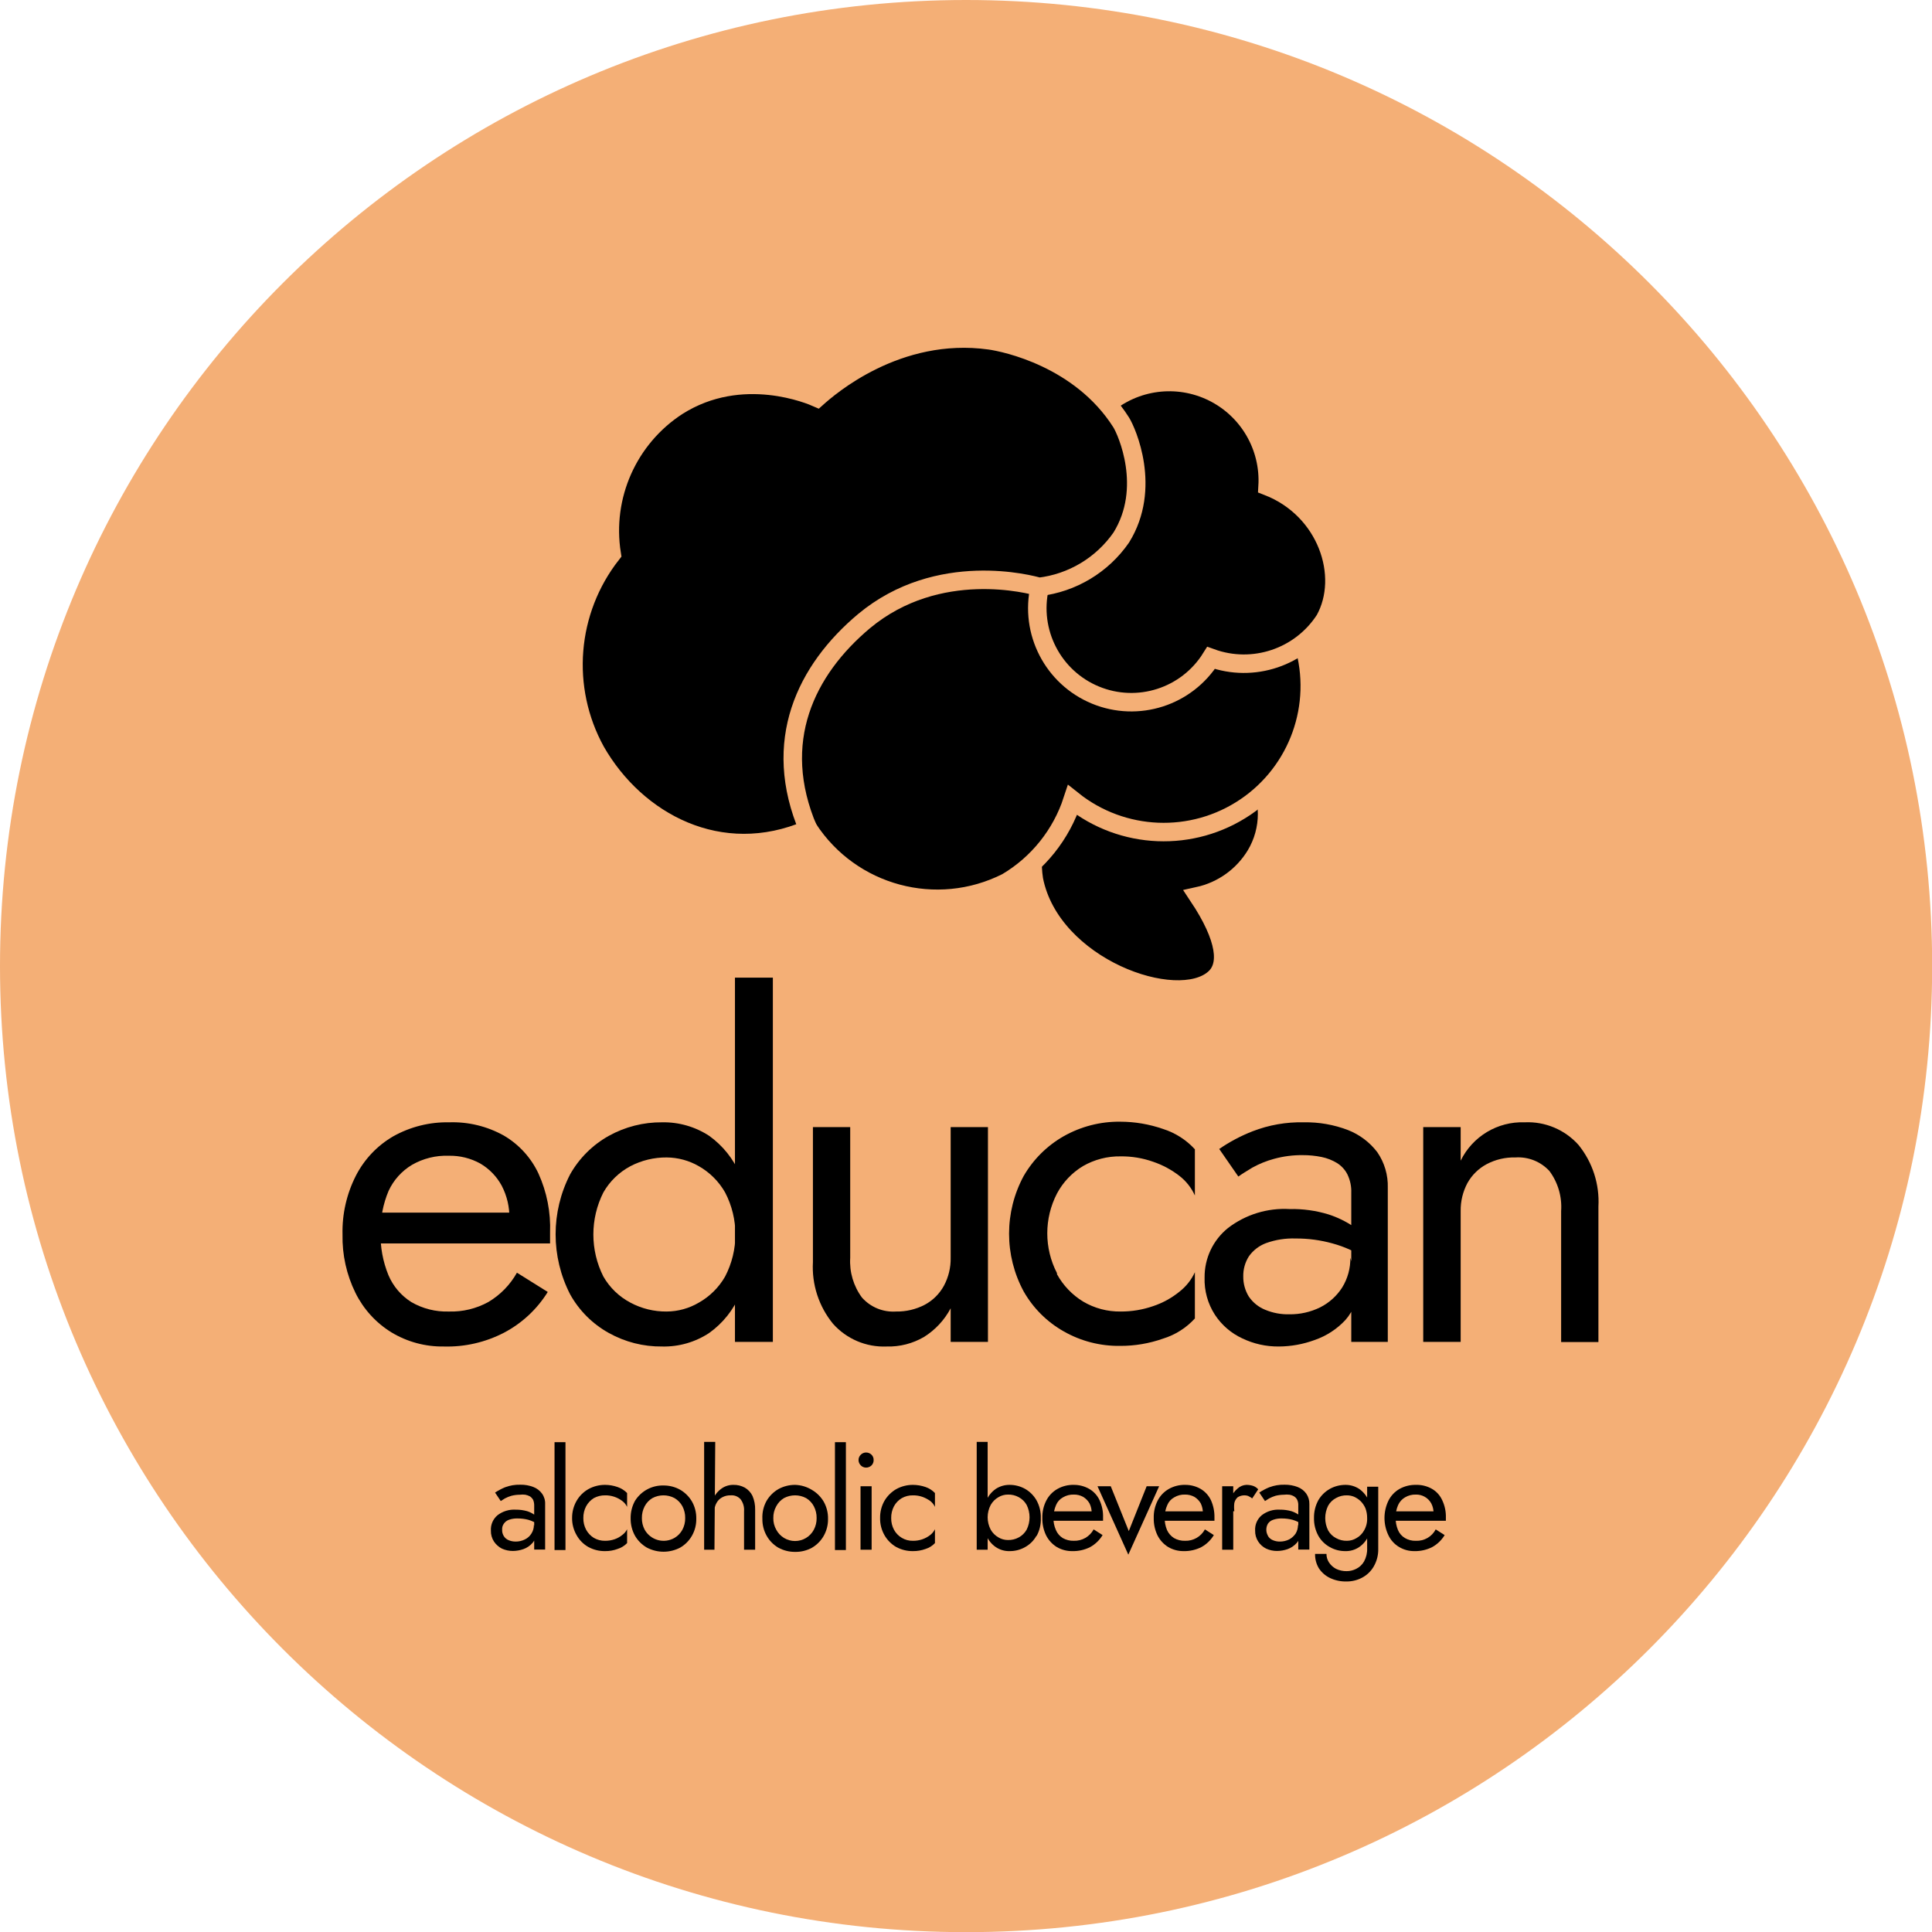
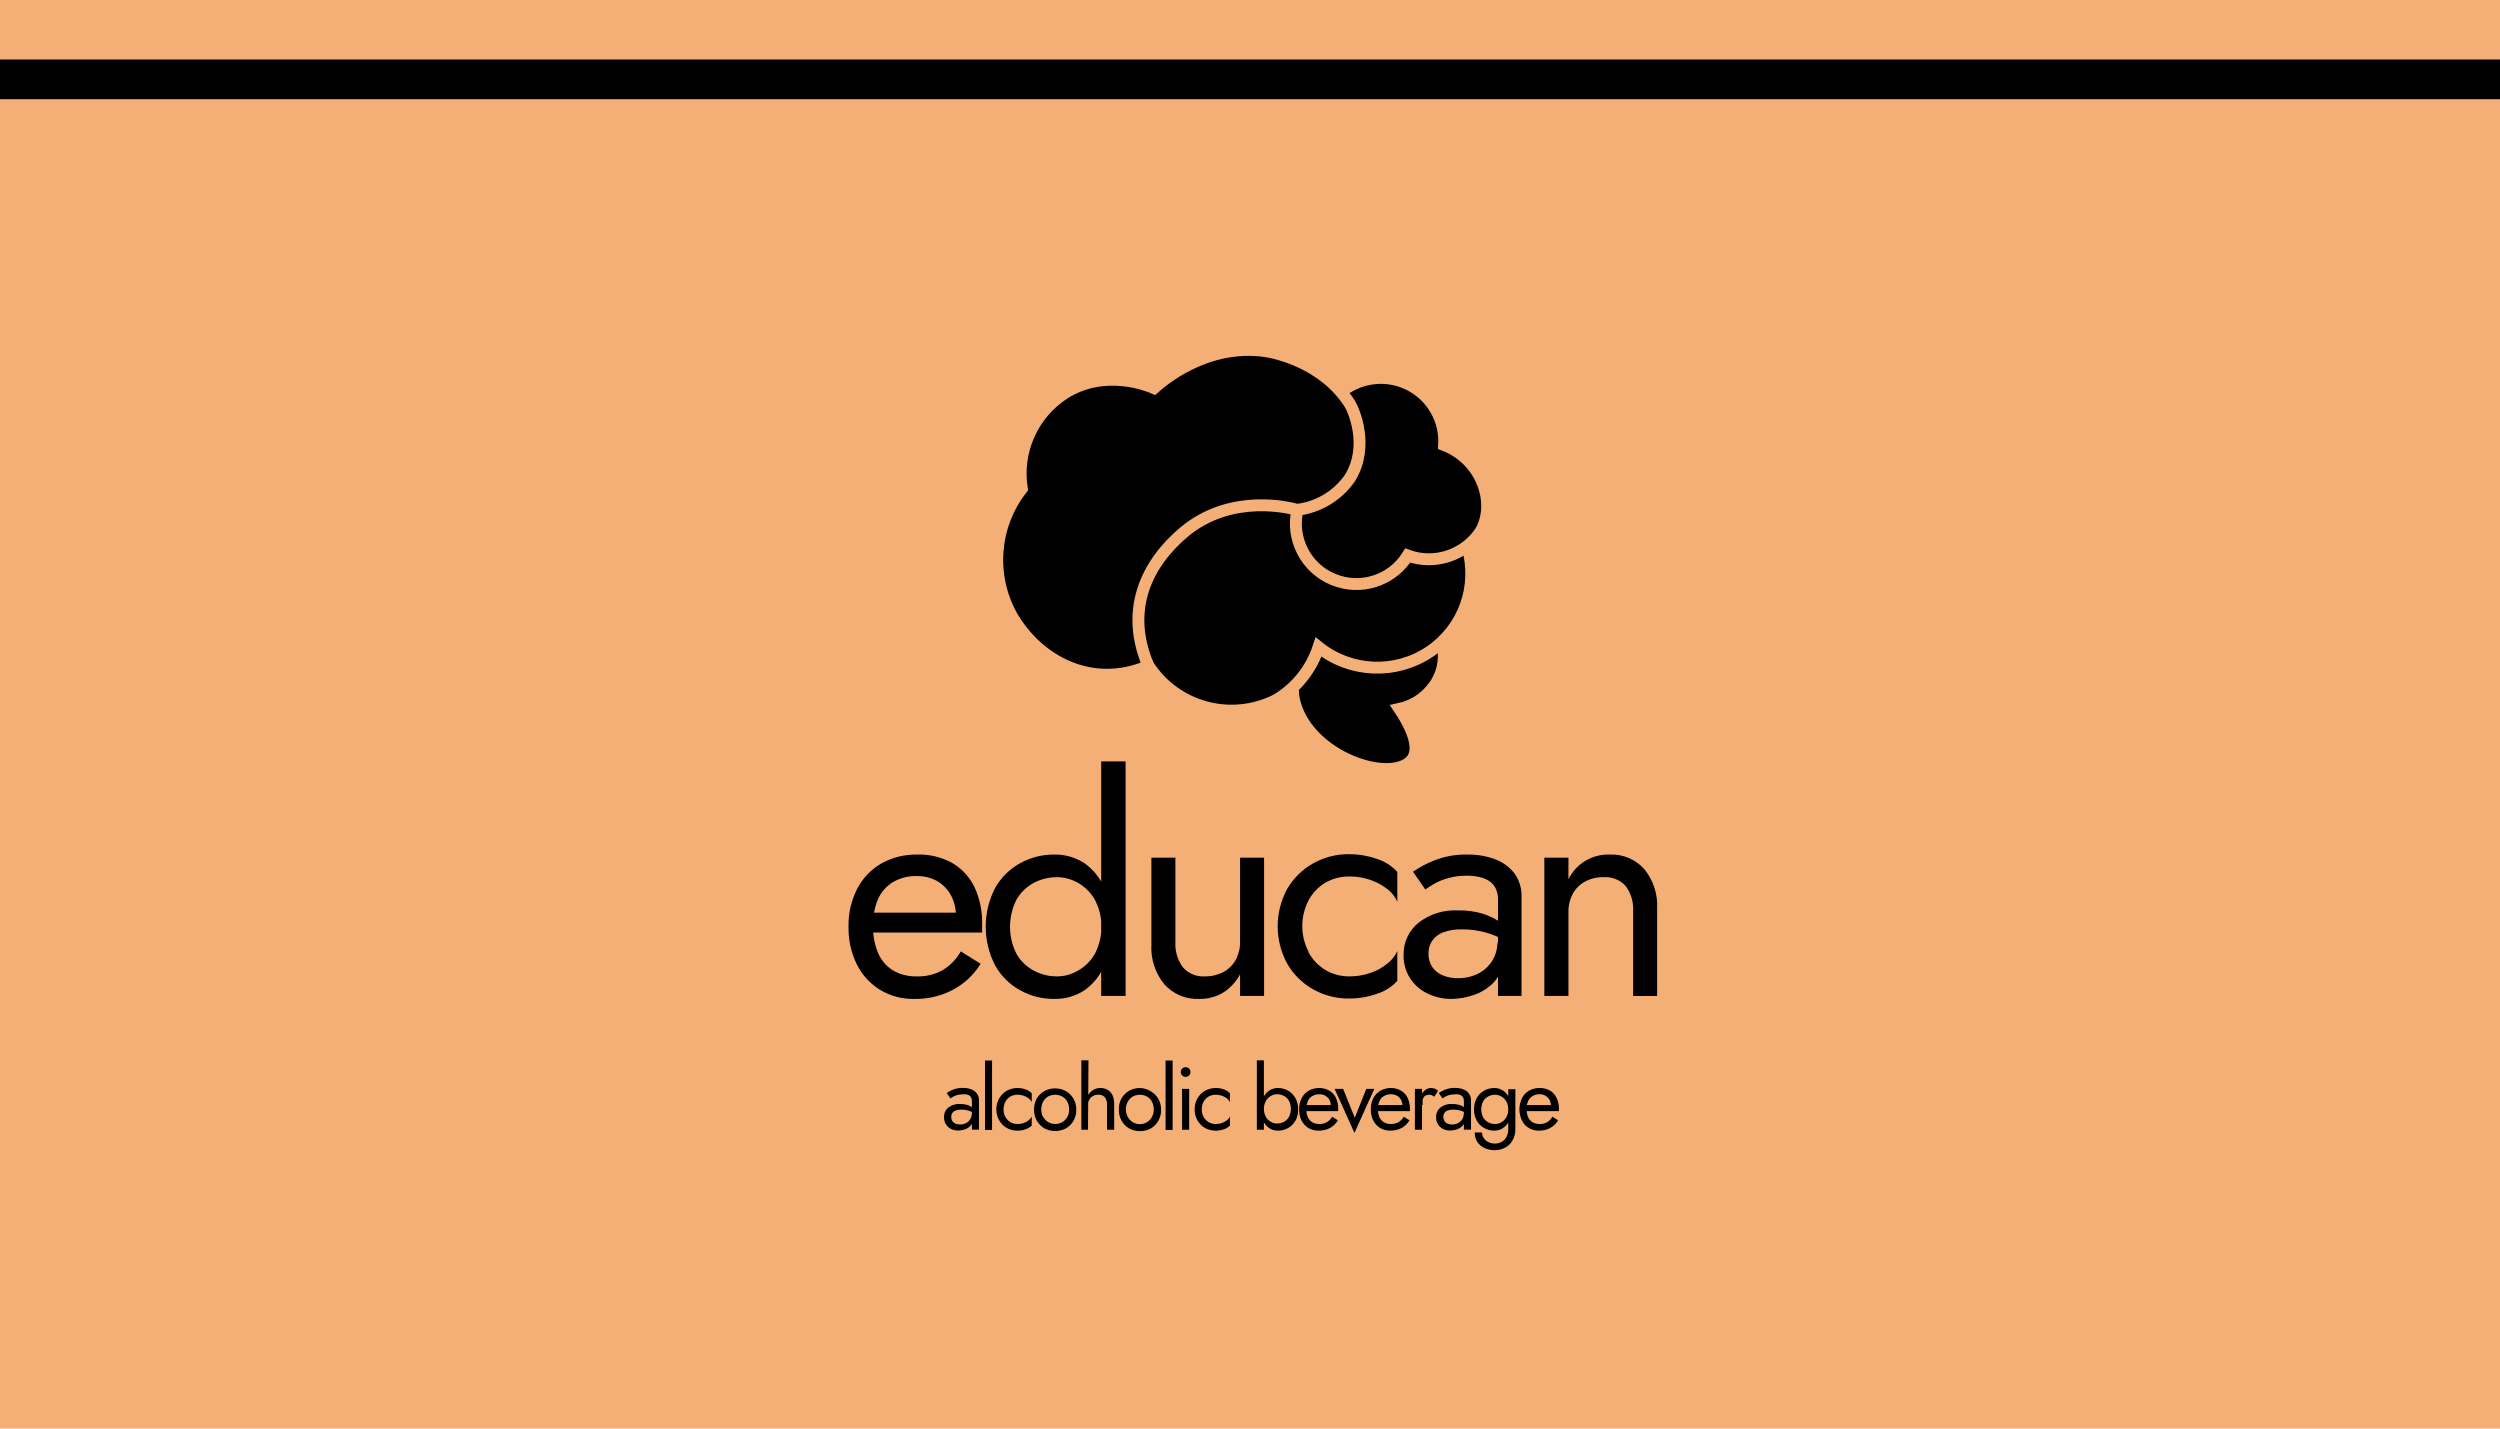
- <svg xmlns="http://www.w3.org/2000/svg" id="Layer_1" data-name="Layer 1" viewBox="0 0 125.39 125.39">
+ <svg xmlns="http://www.w3.org/2000/svg" id="Layer_1" data-name="Layer 1" viewBox="0 0 252 144">
  <defs>
    <style>.cls-1{fill:#f4af76;}.cls-2{fill:#b7cdf9;}.cls-3{fill:#b0ffca;}.cls-4{fill:#ffc3ae;stroke:#000;stroke-width:0.5px;}.cls-4,.cls-7{stroke-miterlimit:10;}.cls-5{fill:#f9bba7;}.cls-6{fill:#070707;}.cls-7{stroke:#f4af76;stroke-width:1.2px;}</style>
  </defs>
-   <circle class="cls-1" cx="62.7" cy="62.7" r="62.7" />
-   <path d="M126,42.44" transform="translate(-63.3 -9.3)" />
-   <path class="cls-2" d="M126,59.46" transform="translate(-63.3 -9.3)" />
-   <path class="cls-3" d="M126,58.57" transform="translate(-63.3 -9.3)" />
-   <path class="cls-4" d="M126,33.93" transform="translate(-63.3 -9.3)" />
-   <path class="cls-5" d="M126,62.15" transform="translate(-63.3 -9.3)" />
-   <path class="cls-6" d="M126,50.5" transform="translate(-63.3 -9.3)" />
-   <path class="cls-6" d="M126,43.42" transform="translate(-63.3 -9.3)" />
-   <path d="M88.7,95.77a6.27,6.27,0,0,1-2.33-2.56,8.2,8.2,0,0,1-.84-3.79,8,8,0,0,1,.87-3.82,6.26,6.26,0,0,1,2.42-2.55,7.14,7.14,0,0,1,3.63-.91A6.82,6.82,0,0,1,96,83a5.62,5.62,0,0,1,2.25,2.47A8.51,8.51,0,0,1,99,89.3c0,.14,0,.29,0,.44S99,90,99,90H87.08V88h10l-1,1.4a2.1,2.1,0,0,0,.18-.47,1.73,1.73,0,0,0,.1-.53,4.41,4.41,0,0,0-.5-2.15,3.72,3.72,0,0,0-1.38-1.43,4.06,4.06,0,0,0-2.06-.51,4.47,4.47,0,0,0-2.38.59,3.85,3.85,0,0,0-1.52,1.69A6.64,6.64,0,0,0,88,89.27a6.88,6.88,0,0,0,.51,2.79A3.84,3.84,0,0,0,90,93.81a4.57,4.57,0,0,0,2.43.61A5,5,0,0,0,95,93.8a5.12,5.12,0,0,0,1.85-1.9l2,1.25A7.38,7.38,0,0,1,96,95.8a8,8,0,0,1-3.9.89A6.39,6.39,0,0,1,88.7,95.77Z" transform="translate(-63.3 -9.3)" />
-   <path d="M100.3,85.52a6.55,6.55,0,0,1,2.51-2.5,7,7,0,0,1,3.46-.88,5.39,5.39,0,0,1,3.06.88,5.94,5.94,0,0,1,2,2.5,10.59,10.59,0,0,1,0,7.78,5.85,5.85,0,0,1-2,2.51,5.32,5.32,0,0,1-3.06.88,6.93,6.93,0,0,1-3.46-.88,6.44,6.44,0,0,1-2.51-2.51,8.52,8.52,0,0,1,0-7.78Zm2.16,6.63a4.37,4.37,0,0,0,1.75,1.69,4.88,4.88,0,0,0,2.36.58,4.15,4.15,0,0,0,2.09-.58,4.52,4.52,0,0,0,1.7-1.69,5.9,5.9,0,0,0,0-5.46,4.55,4.55,0,0,0-1.7-1.7,4.24,4.24,0,0,0-2.09-.57,5,5,0,0,0-2.36.57,4.4,4.4,0,0,0-1.75,1.7,6.06,6.06,0,0,0,0,5.46Zm11-19.4V96.39H111V72.75Z" transform="translate(-63.3 -9.3)" />
-   <path d="M119.24,93.51a2.71,2.71,0,0,0,2.21.91,3.88,3.88,0,0,0,1.87-.44,3.06,3.06,0,0,0,1.24-1.23,3.69,3.69,0,0,0,.44-1.82V82.45h2.42V96.39H125V94.21a4.88,4.88,0,0,1-1.73,1.86,4.54,4.54,0,0,1-2.42.62,4.41,4.41,0,0,1-3.49-1.48,5.81,5.81,0,0,1-1.3-4V82.45h2.42v8.48A3.93,3.93,0,0,0,119.24,93.51Z" transform="translate(-63.3 -9.3)" />
-   <path d="M131.9,92a4.79,4.79,0,0,0,1.69,1.77,4.66,4.66,0,0,0,2.44.65,6.35,6.35,0,0,0,2.11-.35,5.42,5.42,0,0,0,1.71-.94,3.4,3.4,0,0,0,1-1.26v3a4.65,4.65,0,0,1-2.07,1.31,8.24,8.24,0,0,1-2.78.47,7.18,7.18,0,0,1-3.66-.94,6.88,6.88,0,0,1-2.6-2.59,7.88,7.88,0,0,1,0-7.5,7,7,0,0,1,2.6-2.58,7.28,7.28,0,0,1,3.66-.94,8.5,8.5,0,0,1,2.78.47,4.75,4.75,0,0,1,2.07,1.32v3a3.35,3.35,0,0,0-1-1.27,5.82,5.82,0,0,0-1.71-.92,6.11,6.11,0,0,0-2.11-.35,4.74,4.74,0,0,0-2.44.63,4.6,4.6,0,0,0-1.69,1.78,5.62,5.62,0,0,0,0,5.17Z" transform="translate(-63.3 -9.3)" />
-   <path d="M144.35,93.45a2.35,2.35,0,0,0,1.07.86,3.81,3.81,0,0,0,1.56.29,4.4,4.4,0,0,0,2-.45,3.63,3.63,0,0,0,1.43-1.29,3.56,3.56,0,0,0,.53-1.93l.48,1.82a3.2,3.2,0,0,1-.8,2.22,4.92,4.92,0,0,1-2,1.3,6.82,6.82,0,0,1-2.32.42,5.35,5.35,0,0,1-2.38-.53,4.25,4.25,0,0,1-1.77-1.53,4.2,4.2,0,0,1-.67-2.42A4.07,4.07,0,0,1,143,89a6,6,0,0,1,4-1.23,8,8,0,0,1,2.53.35,6.43,6.43,0,0,1,1.62.79,4.37,4.37,0,0,1,.82.71V91a7.33,7.33,0,0,0-2.19-1,8.74,8.74,0,0,0-2.39-.32,5.15,5.15,0,0,0-1.92.3,2.39,2.39,0,0,0-1.11.85,2.34,2.34,0,0,0-.37,1.31A2.44,2.44,0,0,0,144.35,93.45Zm-1.92-9.58a10.64,10.64,0,0,1,2.17-1.15,8.65,8.65,0,0,1,3.32-.58,7.61,7.61,0,0,1,2.86.5,4.41,4.41,0,0,1,1.91,1.44,3.87,3.87,0,0,1,.68,2.31v10H151V86.72a2.54,2.54,0,0,0-.25-1.2,1.87,1.87,0,0,0-.68-.74,3.13,3.13,0,0,0-1-.39,6,6,0,0,0-1.22-.12,6.76,6.76,0,0,0-1.86.24,6.26,6.26,0,0,0-1.41.57c-.38.23-.69.42-.91.58Z" transform="translate(-63.3 -9.3)" />
-   <path d="M163.86,85.3a2.75,2.75,0,0,0-2.21-.88,3.77,3.77,0,0,0-1.87.44,3.1,3.1,0,0,0-1.24,1.22,3.74,3.74,0,0,0-.44,1.82v8.49h-2.43V82.45h2.43v2.18a4.44,4.44,0,0,1,4.15-2.49,4.41,4.41,0,0,1,3.5,1.47,5.84,5.84,0,0,1,1.29,4v8.79h-2.42V87.9A3.9,3.9,0,0,0,163.86,85.3Z" transform="translate(-63.3 -9.3)" />
-   <path class="cls-7" d="M132,60.53a7.48,7.48,0,0,0-1.6,5.86c1.12,5.69,9.32,8.59,11.73,6.4.93-.84.77-2.58-1.06-5.33a5.81,5.81,0,0,0,3.73-2.67,5.19,5.19,0,0,0,0-5.33C142.59,56.42,135.28,56.63,132,60.53Z" transform="translate(-63.3 -9.3)" />
-   <path class="cls-7" d="M130.78,47.39a12.32,12.32,0,0,0-12.57,2.71c-2.92,2.89-5.31,8.43-2.45,13a10,10,0,0,0,12.88,3.46,9.69,9.69,0,0,0,4.27-5.33,9.48,9.48,0,0,0,15-10.12" transform="translate(-63.3 -9.3)" />
-   <path class="cls-7" d="M135,35.66a6.39,6.39,0,0,1,10.57,5.2c3.85,1.49,5.28,5.83,3.71,8.66A6.25,6.25,0,0,1,141.9,52a6.1,6.1,0,0,1-11.12-4.6" transform="translate(-63.3 -9.3)" />
-   <path class="cls-7" d="M115.76,63.13c-5.7,2.45-11.16-.48-13.79-5.07A11.63,11.63,0,0,1,103,45.26a9.63,9.63,0,0,1,4.27-9.6c4.2-2.66,8.72-.69,9.06-.54.73-.65,5.18-4.57,11.21-3.73,1,.14,5.88,1.15,8.53,5.33.36.58,2,4.25,0,7.47a7.57,7.57,0,0,1-5.33,3.2c-.51-.15-6.54-1.79-11.36,2.22C115.61,52.77,113.32,57.43,115.76,63.13Z" transform="translate(-63.3 -9.3)" />
-   <path d="M96,109a.66.66,0,0,0,.31.26,1.14,1.14,0,0,0,.46.09,1.3,1.3,0,0,0,.6-.14,1,1,0,0,0,.42-.38,1,1,0,0,0,.16-.57l.14.54a.92.92,0,0,1-.24.65,1.39,1.39,0,0,1-.58.39,2.08,2.08,0,0,1-.68.12,1.71,1.71,0,0,1-.71-.15,1.36,1.36,0,0,1-.52-.46,1.24,1.24,0,0,1-.2-.71,1.21,1.21,0,0,1,.43-1,1.77,1.77,0,0,1,1.18-.36,2.62,2.62,0,0,1,.75.1,1.79,1.79,0,0,1,.48.24,1.09,1.09,0,0,1,.24.21v.42a2.22,2.22,0,0,0-.64-.31,2.71,2.71,0,0,0-.71-.09,1.55,1.55,0,0,0-.57.09.68.68,0,0,0-.32.25.59.59,0,0,0-.11.38A.72.72,0,0,0,96,109Zm-.57-2.83a4.06,4.06,0,0,1,.64-.34,2.61,2.61,0,0,1,1-.17,2.22,2.22,0,0,1,.85.15,1.23,1.23,0,0,1,.56.43,1.08,1.08,0,0,1,.2.68v2.95h-.71V107a.92.92,0,0,0-.07-.36.7.7,0,0,0-.2-.22,1,1,0,0,0-.31-.11,1.34,1.34,0,0,0-.35,0,2.23,2.23,0,0,0-.55.07,2.14,2.14,0,0,0-.42.17l-.27.17Z" transform="translate(-63.3 -9.3)" />
-   <path d="M100,102.9v7h-.71v-7Z" transform="translate(-63.3 -9.3)" />
-   <path d="M101.34,108.58a1.42,1.42,0,0,0,.5.53,1.4,1.4,0,0,0,.73.19,1.83,1.83,0,0,0,.62-.1,1.62,1.62,0,0,0,.5-.28,1,1,0,0,0,.31-.37v.9a1.46,1.46,0,0,1-.62.38,2.23,2.23,0,0,1-.81.14,2.2,2.2,0,0,1-1.09-.27,2,2,0,0,1-.76-.77,2.16,2.16,0,0,1-.29-1.11,2.19,2.19,0,0,1,.29-1.11,2.05,2.05,0,0,1,.76-.76,2.21,2.21,0,0,1,1.09-.28,2.46,2.46,0,0,1,.81.14,1.57,1.57,0,0,1,.62.39v.9a1,1,0,0,0-.31-.38,1.79,1.79,0,0,0-1.12-.37,1.49,1.49,0,0,0-.73.18,1.42,1.42,0,0,0-.5.53,1.58,1.58,0,0,0-.18.76A1.55,1.55,0,0,0,101.34,108.58Z" transform="translate(-63.3 -9.3)" />
-   <path d="M104.51,106.71a2.12,2.12,0,0,1,1.85-1,2.18,2.18,0,0,1,1.09.28,2.13,2.13,0,0,1,.76.76,2.18,2.18,0,0,1,.28,1.11,2.16,2.16,0,0,1-.28,1.11,2.08,2.08,0,0,1-.76.77,2.32,2.32,0,0,1-2.17,0,2.11,2.11,0,0,1-.77-.77,2.26,2.26,0,0,1-.28-1.11A2.29,2.29,0,0,1,104.51,106.71Zm.63,1.87a1.41,1.41,0,0,0,1.94.53,1.37,1.37,0,0,0,.51-.53,1.55,1.55,0,0,0,.18-.76,1.58,1.58,0,0,0-.18-.76,1.37,1.37,0,0,0-.51-.53,1.53,1.53,0,0,0-1.44,0,1.34,1.34,0,0,0-.5.53,1.58,1.58,0,0,0-.18.76A1.55,1.55,0,0,0,105.14,108.58Z" transform="translate(-63.3 -9.3)" />
-   <path d="M109.67,109.88H109v-7h.72Zm1.7-3.27a.77.77,0,0,0-.65-.26,1.07,1.07,0,0,0-.55.13.88.88,0,0,0-.37.37,1,1,0,0,0-.13.53h-.23a2.07,2.07,0,0,1,.18-.88,1.6,1.6,0,0,1,.52-.6,1.31,1.31,0,0,1,.76-.23,1.47,1.47,0,0,1,.74.18,1.25,1.25,0,0,1,.5.54,2.16,2.16,0,0,1,.17.9v2.59h-.72v-2.5A1.14,1.14,0,0,0,111.37,106.61Z" transform="translate(-63.3 -9.3)" />
-   <path d="M113.05,106.71a2.13,2.13,0,0,1,.76-.76,2.24,2.24,0,0,1,1.09-.28A2.21,2.21,0,0,1,116,106a2.13,2.13,0,0,1,.76.76,2.18,2.18,0,0,1,.28,1.11,2.16,2.16,0,0,1-.28,1.11,2.08,2.08,0,0,1-.76.77,2.2,2.2,0,0,1-1.09.27,2.23,2.23,0,0,1-1.09-.27,2.08,2.08,0,0,1-.76-.77,2.16,2.16,0,0,1-.28-1.11A2.18,2.18,0,0,1,113.05,106.71Zm.63,1.87a1.38,1.38,0,0,0,2.44,0,1.55,1.55,0,0,0,.18-.76,1.58,1.58,0,0,0-.18-.76,1.34,1.34,0,0,0-.5-.53,1.53,1.53,0,0,0-1.44,0,1.34,1.34,0,0,0-.5.53,1.48,1.48,0,0,0-.19.76A1.45,1.45,0,0,0,113.68,108.58Z" transform="translate(-63.3 -9.3)" />
-   <path d="M118.2,102.9v7h-.71v-7Z" transform="translate(-63.3 -9.3)" />
-   <path d="M119.17,103.71a.48.48,0,0,1,.34-.14.5.5,0,0,1,.35.14.46.46,0,0,1,.14.35.47.47,0,0,1-.14.35.5.5,0,0,1-.35.14.48.48,0,0,1-.34-.14.49.49,0,0,1-.15-.35A.47.47,0,0,1,119.17,103.71Zm.7,2.05v4.12h-.72v-4.12Z" transform="translate(-63.3 -9.3)" />
-   <path d="M121.32,108.58a1.37,1.37,0,0,0,.51.53,1.34,1.34,0,0,0,.72.19,1.78,1.78,0,0,0,1.13-.38,1.11,1.11,0,0,0,.3-.37v.9a1.42,1.42,0,0,1-.61.38,2.32,2.32,0,0,1-.82.14,2.23,2.23,0,0,1-1.09-.27,2.08,2.08,0,0,1-.76-.77,2.16,2.16,0,0,1-.28-1.11,2.18,2.18,0,0,1,.28-1.11,2.13,2.13,0,0,1,.76-.76,2.24,2.24,0,0,1,1.09-.28,2.57,2.57,0,0,1,.82.14,1.53,1.53,0,0,1,.61.39v.9a1.05,1.05,0,0,0-.3-.38,2.06,2.06,0,0,0-.51-.27,1.79,1.79,0,0,0-.62-.1,1.43,1.43,0,0,0-.72.18,1.37,1.37,0,0,0-.51.53,1.58,1.58,0,0,0-.18.76A1.55,1.55,0,0,0,121.32,108.58Z" transform="translate(-63.3 -9.3)" />
-   <path d="M127.4,109.88h-.71v-7h.71Zm3.17-.91a1.88,1.88,0,0,1-.74.74,2,2,0,0,1-1,.26,1.54,1.54,0,0,1-.9-.26,1.73,1.73,0,0,1-.61-.74,2.68,2.68,0,0,1-.22-1.15,2.71,2.71,0,0,1,.22-1.15,1.79,1.79,0,0,1,.61-.74,1.61,1.61,0,0,1,.9-.26,2.06,2.06,0,0,1,1,.26,2,2,0,0,1,.74.74,2.23,2.23,0,0,1,.28,1.15A2.2,2.2,0,0,1,130.57,109Zm-.64-2a1.29,1.29,0,0,0-.51-.5,1.37,1.37,0,0,0-.7-.17,1.19,1.19,0,0,0-.62.17,1.33,1.33,0,0,0-.5.5,1.72,1.72,0,0,0,0,1.61,1.33,1.33,0,0,0,.5.5,1.19,1.19,0,0,0,.62.17,1.37,1.37,0,0,0,.7-.17,1.29,1.29,0,0,0,.51-.5,1.8,1.8,0,0,0,0-1.61Z" transform="translate(-63.3 -9.3)" />
-   <path d="M131.88,109.7a1.89,1.89,0,0,1-.69-.76,2.46,2.46,0,0,1-.24-1.12,2.34,2.34,0,0,1,.25-1.12,1.82,1.82,0,0,1,.72-.76,2.07,2.07,0,0,1,1.07-.27,2,2,0,0,1,1,.26,1.64,1.64,0,0,1,.67.73,2.48,2.48,0,0,1,.23,1.13v.13a.54.54,0,0,1,0,.08h-3.51v-.61h3l-.29.42a.64.64,0,0,0,.06-.14.53.53,0,0,0,0-.16,1.31,1.31,0,0,0-.14-.64,1.18,1.18,0,0,0-.41-.42,1.2,1.2,0,0,0-.61-.15,1.3,1.3,0,0,0-.7.18,1,1,0,0,0-.45.5,2.06,2.06,0,0,0-.17.8,1.85,1.85,0,0,0,.16.82,1.13,1.13,0,0,0,.44.52,1.37,1.37,0,0,0,.72.18,1.41,1.41,0,0,0,1.29-.74l.58.37a2.16,2.16,0,0,1-.81.78,2.44,2.44,0,0,1-1.15.26A1.94,1.94,0,0,1,131.88,109.7Z" transform="translate(-63.3 -9.3)" />
-   <path d="M135.39,105.76l1.17,2.91,1.16-2.91h.81l-2,4.44-2-4.44Z" transform="translate(-63.3 -9.3)" />
-   <path d="M139.11,109.7a1.89,1.89,0,0,1-.69-.76,2.46,2.46,0,0,1-.24-1.12,2.34,2.34,0,0,1,.25-1.12,1.82,1.82,0,0,1,.72-.76,2.07,2.07,0,0,1,1.07-.27,2,2,0,0,1,1,.26,1.7,1.7,0,0,1,.67.73,2.62,2.62,0,0,1,.23,1.13v.13a.54.54,0,0,1,0,.08h-3.52v-.61h3l-.29.42a.64.64,0,0,0,.06-.14,1.37,1.37,0,0,0,0-.16,1.44,1.44,0,0,0-.14-.64,1.18,1.18,0,0,0-.41-.42,1.23,1.23,0,0,0-.61-.15,1.28,1.28,0,0,0-.7.18,1,1,0,0,0-.45.5,1.89,1.89,0,0,0-.17.8,2,2,0,0,0,.15.82,1.21,1.21,0,0,0,.45.52,1.37,1.37,0,0,0,.72.18,1.41,1.41,0,0,0,1.29-.74l.58.37a2.16,2.16,0,0,1-.81.78,2.44,2.44,0,0,1-1.15.26A1.94,1.94,0,0,1,139.11,109.7Z" transform="translate(-63.3 -9.3)" />
-   <path d="M143.34,109.88h-.72v-4.12h.72Zm1-3.48a.81.81,0,0,0-.72.08.71.71,0,0,0-.21.37,2.12,2.12,0,0,0,0,.53H143a2.07,2.07,0,0,1,.18-.88,1.64,1.64,0,0,1,.45-.6.9.9,0,0,1,.56-.23,1.42,1.42,0,0,1,.42.06.79.79,0,0,1,.35.23l-.39.59A1,1,0,0,0,144.32,106.4Z" transform="translate(-63.3 -9.3)" />
-   <path d="M145.6,109a.66.66,0,0,0,.31.26,1.11,1.11,0,0,0,.46.09,1.33,1.33,0,0,0,.6-.14,1.18,1.18,0,0,0,.42-.38,1.05,1.05,0,0,0,.15-.57l.15.54a.92.92,0,0,1-.24.65,1.45,1.45,0,0,1-.58.39,2.09,2.09,0,0,1-.69.12,1.66,1.66,0,0,1-.7-.15,1.29,1.29,0,0,1-.52-.46,1.24,1.24,0,0,1-.2-.71,1.21,1.21,0,0,1,.43-1,1.75,1.75,0,0,1,1.18-.36,2.62,2.62,0,0,1,.75.1,1.79,1.79,0,0,1,.48.24,1.09,1.09,0,0,1,.24.21v.42a2.22,2.22,0,0,0-.64-.31,2.71,2.71,0,0,0-.71-.09,1.55,1.55,0,0,0-.57.09.66.66,0,0,0-.33.25.78.78,0,0,0,0,.78Zm-.57-2.83a3.65,3.65,0,0,1,.64-.34,2.61,2.61,0,0,1,1-.17,2.26,2.26,0,0,1,.85.15,1.23,1.23,0,0,1,.56.43,1.14,1.14,0,0,1,.2.68v2.95h-.72V107a.77.77,0,0,0-.07-.36.53.53,0,0,0-.2-.22.82.82,0,0,0-.3-.11,1.37,1.37,0,0,0-.36,0,2.36,2.36,0,0,0-.55.07,2.31,2.31,0,0,0-.41.17l-.27.17Z" transform="translate(-63.3 -9.3)" />
-   <path d="M148.86,106.67a2,2,0,0,1,.75-.74,2.09,2.09,0,0,1,1-.26,1.61,1.61,0,0,1,.9.26,1.79,1.79,0,0,1,.61.74,2.88,2.88,0,0,1,.21,1.15,2.85,2.85,0,0,1-.21,1.15,1.73,1.73,0,0,1-.61.74,1.54,1.54,0,0,1-.9.26,2,2,0,0,1-1-.26,1.91,1.91,0,0,1-.75-.74,2.3,2.3,0,0,1-.28-1.15A2.33,2.33,0,0,1,148.86,106.67Zm.53,3.48a1,1,0,0,0,.16.55,1.25,1.25,0,0,0,.46.42,1.54,1.54,0,0,0,.7.15,1.34,1.34,0,0,0,.61-.15,1.18,1.18,0,0,0,.51-.48,1.64,1.64,0,0,0,.2-.85v-4h.72v4a2.19,2.19,0,0,1-.3,1.19,1.88,1.88,0,0,1-.76.72,2.12,2.12,0,0,1-1,.24,2.36,2.36,0,0,1-1.06-.22,1.8,1.8,0,0,1-.73-.63,1.74,1.74,0,0,1-.25-.94Zm.11-1.52a1.25,1.25,0,0,0,.52.5,1.37,1.37,0,0,0,.7.17,1.18,1.18,0,0,0,.61-.17,1.27,1.27,0,0,0,.5-.5,1.48,1.48,0,0,0,.2-.81,1.77,1.77,0,0,0-.11-.63,1.49,1.49,0,0,0-.31-.46,1.55,1.55,0,0,0-.43-.29,1.25,1.25,0,0,0-.46-.09,1.37,1.37,0,0,0-.7.17,1.25,1.25,0,0,0-.52.5,1.8,1.8,0,0,0,0,1.61Z" transform="translate(-63.3 -9.3)" />
-   <path d="M154.1,109.7a1.76,1.76,0,0,1-.69-.76,2.59,2.59,0,0,1,0-2.24,1.8,1.8,0,0,1,.71-.76,2.1,2.1,0,0,1,1.07-.27,2,2,0,0,1,1.05.26,1.62,1.62,0,0,1,.66.73,2.48,2.48,0,0,1,.24,1.13s0,.08,0,.13V108h-3.52v-.61h2.95l-.28.42.05-.14a.61.61,0,0,0,0-.16,1.32,1.32,0,0,0-.15-.64,1.11,1.11,0,0,0-1-.57,1.3,1.3,0,0,0-.7.18,1.1,1.1,0,0,0-.45.5,1.9,1.9,0,0,0-.16.8,2,2,0,0,0,.15.82,1.1,1.1,0,0,0,.45.52,1.31,1.31,0,0,0,.71.18,1.38,1.38,0,0,0,1.29-.74l.58.37a2.16,2.16,0,0,1-.81.78,2.44,2.44,0,0,1-1.15.26A1.88,1.88,0,0,1,154.1,109.7Z" transform="translate(-63.3 -9.3)" />
+   <rect class="cls-1" width="252" height="144" />
+   <path d="M126,42.44" transform="translate(0)" />
+   <path class="cls-2" d="M126,59.46" transform="translate(0)" />
+   <path class="cls-3" d="M126,58.57" transform="translate(0)" />
+   <path class="cls-4" d="M126,33.93" transform="translate(0)" />
+   <path class="cls-5" d="M126,62.15" transform="translate(0)" />
+   <path class="cls-6" d="M126,50.5" transform="translate(0)" />
+   <path class="cls-6" d="M126,43.42" transform="translate(0)" />
+   <path d="M88.7,99.77a6.27,6.27,0,0,1-2.33-2.56,8.2,8.2,0,0,1-.84-3.79,8,8,0,0,1,.87-3.82,6.26,6.26,0,0,1,2.42-2.55,7.14,7.14,0,0,1,3.63-.91A6.82,6.82,0,0,1,96,87a5.62,5.62,0,0,1,2.25,2.47A8.51,8.51,0,0,1,99,93.3c0,.14,0,.29,0,.44S99,94,99,94H87.08V92h10l-1,1.4a2.1,2.1,0,0,0,.18-.47,1.73,1.73,0,0,0,.1-.53,4.41,4.41,0,0,0-.5-2.15,3.72,3.72,0,0,0-1.38-1.43,4.06,4.06,0,0,0-2.06-.51,4.47,4.47,0,0,0-2.38.59,3.85,3.85,0,0,0-1.52,1.69A6.64,6.64,0,0,0,88,93.27a6.88,6.88,0,0,0,.51,2.79A3.84,3.84,0,0,0,90,97.81a4.57,4.57,0,0,0,2.43.61A5,5,0,0,0,95,97.8a5.12,5.12,0,0,0,1.85-1.9l2,1.25A7.38,7.38,0,0,1,96,99.8a8,8,0,0,1-3.9.89A6.39,6.39,0,0,1,88.7,99.77Z" transform="translate(0)" />
+   <path d="M100.3,89.52a6.55,6.55,0,0,1,2.51-2.5,7,7,0,0,1,3.46-.88,5.39,5.39,0,0,1,3.06.88,5.94,5.94,0,0,1,2,2.5,10.59,10.59,0,0,1,0,7.78,5.85,5.85,0,0,1-2,2.51,5.32,5.32,0,0,1-3.06.88,6.93,6.93,0,0,1-3.46-.88,6.44,6.44,0,0,1-2.51-2.51,8.52,8.52,0,0,1,0-7.78Zm2.16,6.63a4.37,4.37,0,0,0,1.75,1.69,4.88,4.88,0,0,0,2.36.58,4.15,4.15,0,0,0,2.09-.58,4.52,4.52,0,0,0,1.7-1.69,5.9,5.9,0,0,0,0-5.46,4.55,4.55,0,0,0-1.7-1.7,4.24,4.24,0,0,0-2.09-.57,5,5,0,0,0-2.36.57,4.4,4.4,0,0,0-1.75,1.7,6.06,6.06,0,0,0,0,5.46Zm11-19.4v23.64H111V76.75Z" transform="translate(0)" />
+   <path d="M119.24,97.51a2.71,2.71,0,0,0,2.21.91,3.88,3.88,0,0,0,1.87-.44,3.06,3.06,0,0,0,1.24-1.23,3.69,3.69,0,0,0,.44-1.82V86.45h2.42v13.94H125V98.21a4.88,4.88,0,0,1-1.73,1.86,4.54,4.54,0,0,1-2.42.62,4.41,4.41,0,0,1-3.49-1.48,5.81,5.81,0,0,1-1.3-4V86.45h2.42v8.48A3.93,3.93,0,0,0,119.24,97.51Z" transform="translate(0)" />
+   <path d="M131.9,96a4.79,4.79,0,0,0,1.69,1.77,4.66,4.66,0,0,0,2.44.65,6.35,6.35,0,0,0,2.11-.35,5.42,5.42,0,0,0,1.71-.94,3.4,3.4,0,0,0,1-1.26v3a4.65,4.65,0,0,1-2.07,1.31,8.24,8.24,0,0,1-2.78.47,7.18,7.18,0,0,1-3.66-.94,6.88,6.88,0,0,1-2.6-2.59,7.88,7.88,0,0,1,0-7.5,7,7,0,0,1,2.6-2.58,7.28,7.28,0,0,1,3.66-.94,8.5,8.5,0,0,1,2.78.47,4.75,4.75,0,0,1,2.07,1.32v3a3.35,3.35,0,0,0-1-1.27,5.82,5.82,0,0,0-1.71-.92,6.11,6.11,0,0,0-2.11-.35,4.74,4.74,0,0,0-2.44.63,4.6,4.6,0,0,0-1.69,1.78,5.62,5.62,0,0,0,0,5.17Z" transform="translate(0)" />
+   <path d="M144.35,97.45a2.35,2.35,0,0,0,1.07.86,3.81,3.81,0,0,0,1.56.29,4.4,4.4,0,0,0,2-.45,3.63,3.63,0,0,0,1.43-1.29,3.56,3.56,0,0,0,.53-1.93l.48,1.82a3.2,3.2,0,0,1-.8,2.22,4.92,4.92,0,0,1-2,1.3,6.82,6.82,0,0,1-2.32.42,5.35,5.35,0,0,1-2.38-.53,4.25,4.25,0,0,1-1.77-1.53,4.2,4.2,0,0,1-.67-2.42A4.07,4.07,0,0,1,143,93a6,6,0,0,1,4-1.23,8,8,0,0,1,2.53.35,6.43,6.43,0,0,1,1.62.79,4.37,4.37,0,0,1,.82.71V95a7.33,7.33,0,0,0-2.19-1,8.74,8.74,0,0,0-2.39-.32,5.15,5.15,0,0,0-1.92.3,2.39,2.39,0,0,0-1.11.85,2.34,2.34,0,0,0-.37,1.31A2.44,2.44,0,0,0,144.35,97.45Zm-1.92-9.58a10.64,10.64,0,0,1,2.17-1.15,8.65,8.65,0,0,1,3.32-.58,7.61,7.61,0,0,1,2.86.5,4.41,4.41,0,0,1,1.91,1.44,3.87,3.87,0,0,1,.68,2.31v10H151V90.72a2.54,2.54,0,0,0-.25-1.2,1.87,1.87,0,0,0-.68-.74,3.13,3.13,0,0,0-1-.39,6,6,0,0,0-1.22-.12,6.76,6.76,0,0,0-1.86.24,6.26,6.26,0,0,0-1.41.57c-.38.23-.69.42-.91.58Z" transform="translate(0)" />
+   <path d="M163.86,89.3a2.75,2.75,0,0,0-2.21-.88,3.77,3.77,0,0,0-1.87.44,3.1,3.1,0,0,0-1.24,1.22,3.74,3.74,0,0,0-.44,1.82v8.49h-2.43V86.45h2.43v2.18a4.44,4.44,0,0,1,4.15-2.49,4.41,4.41,0,0,1,3.5,1.47,5.84,5.84,0,0,1,1.29,4v8.79h-2.42V91.9A3.9,3.9,0,0,0,163.86,89.3Z" transform="translate(0)" />
+   <path class="cls-7" d="M132,64.53a7.48,7.48,0,0,0-1.6,5.86c1.12,5.69,9.32,8.59,11.73,6.4.93-.84.77-2.58-1.06-5.33a5.81,5.81,0,0,0,3.73-2.67,5.19,5.19,0,0,0,0-5.33C142.59,60.42,135.28,60.63,132,64.53Z" transform="translate(0)" />
+   <path class="cls-7" d="M130.78,51.39a12.32,12.32,0,0,0-12.57,2.71c-2.92,2.89-5.31,8.43-2.45,13a10,10,0,0,0,12.88,3.46,9.69,9.69,0,0,0,4.27-5.33,9.48,9.48,0,0,0,15-10.12" transform="translate(0)" />
+   <path class="cls-7" d="M135,39.66a6.39,6.39,0,0,1,10.57,5.2c3.85,1.49,5.28,5.83,3.71,8.66A6.25,6.25,0,0,1,141.9,56a6.1,6.1,0,0,1-11.12-4.6" transform="translate(0)" />
+   <path class="cls-7" d="M115.76,67.13c-5.7,2.45-11.16-.48-13.79-5.07A11.63,11.63,0,0,1,103,49.26a9.63,9.63,0,0,1,4.27-9.6c4.2-2.66,8.72-.69,9.06-.54.73-.65,5.18-4.57,11.21-3.73,1,.14,5.88,1.15,8.53,5.33.36.58,2,4.25,0,7.47a7.57,7.57,0,0,1-5.33,3.2c-.51-.15-6.54-1.79-11.36,2.22C115.61,56.77,113.32,61.43,115.76,67.13Z" transform="translate(0)" />
+   <path d="M96,113a.66.66,0,0,0,.31.26,1.14,1.14,0,0,0,.46.09,1.3,1.3,0,0,0,.6-.14,1,1,0,0,0,.42-.38,1,1,0,0,0,.16-.57l.14.54a.92.92,0,0,1-.24.65,1.39,1.39,0,0,1-.58.39,2.08,2.08,0,0,1-.68.12,1.71,1.71,0,0,1-.71-.15,1.36,1.36,0,0,1-.52-.46,1.24,1.24,0,0,1-.2-.71,1.21,1.21,0,0,1,.43-1,1.77,1.77,0,0,1,1.18-.36,2.62,2.62,0,0,1,.75.1,1.79,1.79,0,0,1,.48.24,1.09,1.09,0,0,1,.24.21v.42a2.22,2.22,0,0,0-.64-.31,2.71,2.71,0,0,0-.71-.09,1.55,1.55,0,0,0-.57.09.68.68,0,0,0-.32.25.59.59,0,0,0-.11.38A.72.72,0,0,0,96,113Zm-.57-2.83a4.06,4.06,0,0,1,.64-.34,2.61,2.61,0,0,1,1-.17,2.22,2.22,0,0,1,.85.15,1.23,1.23,0,0,1,.56.43,1.08,1.08,0,0,1,.2.68v2.95h-.71V111a.92.92,0,0,0-.07-.36.7.7,0,0,0-.2-.22,1,1,0,0,0-.31-.11,1.34,1.34,0,0,0-.35,0,2.23,2.23,0,0,0-.55.07,2.14,2.14,0,0,0-.42.17l-.27.17Z" transform="translate(0)" />
+   <path d="M100,106.9v7h-.71v-7Z" transform="translate(0)" />
+   <path d="M101.34,112.58a1.42,1.42,0,0,0,.5.53,1.4,1.4,0,0,0,.73.19,1.83,1.83,0,0,0,.62-.1,1.62,1.62,0,0,0,.5-.28,1,1,0,0,0,.31-.37v.9a1.46,1.46,0,0,1-.62.38,2.23,2.23,0,0,1-.81.14,2.2,2.2,0,0,1-1.09-.27,2,2,0,0,1-.76-.77,2.16,2.16,0,0,1-.29-1.11,2.19,2.19,0,0,1,.29-1.11,2.05,2.05,0,0,1,.76-.76,2.21,2.21,0,0,1,1.09-.28,2.46,2.46,0,0,1,.81.14,1.57,1.57,0,0,1,.62.39v.9a1,1,0,0,0-.31-.38,1.79,1.79,0,0,0-1.12-.37,1.49,1.49,0,0,0-.73.18,1.42,1.42,0,0,0-.5.53,1.58,1.58,0,0,0-.18.76A1.55,1.55,0,0,0,101.34,112.58Z" transform="translate(0)" />
+   <path d="M104.51,110.71a2.12,2.12,0,0,1,1.85-1,2.18,2.18,0,0,1,1.09.28,2.13,2.13,0,0,1,.76.76,2.18,2.18,0,0,1,.28,1.11,2.16,2.16,0,0,1-.28,1.11,2.08,2.08,0,0,1-.76.77,2.32,2.32,0,0,1-2.17,0,2.11,2.11,0,0,1-.77-.77,2.26,2.26,0,0,1-.28-1.11A2.29,2.29,0,0,1,104.51,110.71Zm.63,1.87a1.41,1.41,0,0,0,1.94.53,1.37,1.37,0,0,0,.51-.53,1.55,1.55,0,0,0,.18-.76,1.58,1.58,0,0,0-.18-.76,1.37,1.37,0,0,0-.51-.53,1.53,1.53,0,0,0-1.44,0,1.34,1.34,0,0,0-.5.53,1.58,1.58,0,0,0-.18.76A1.55,1.55,0,0,0,105.14,112.58Z" transform="translate(0)" />
+   <path d="M109.67,113.88H109v-7h.72Zm1.7-3.27a.77.77,0,0,0-.65-.26,1.07,1.07,0,0,0-.55.13.88.88,0,0,0-.37.37,1,1,0,0,0-.13.53h-.23a2.07,2.07,0,0,1,.18-.88,1.6,1.6,0,0,1,.52-.6,1.31,1.31,0,0,1,.76-.23,1.47,1.47,0,0,1,.74.18,1.25,1.25,0,0,1,.5.54,2.16,2.16,0,0,1,.17.9v2.59h-.72v-2.5A1.14,1.14,0,0,0,111.37,110.61Z" transform="translate(0)" />
+   <path d="M113.05,110.71a2.13,2.13,0,0,1,.76-.76,2.24,2.24,0,0,1,1.09-.28A2.21,2.21,0,0,1,116,110a2.13,2.13,0,0,1,.76.76,2.18,2.18,0,0,1,.28,1.11,2.16,2.16,0,0,1-.28,1.11,2.08,2.08,0,0,1-.76.77,2.2,2.2,0,0,1-1.09.27,2.23,2.23,0,0,1-1.09-.27,2.08,2.08,0,0,1-.76-.77,2.16,2.16,0,0,1-.28-1.11A2.18,2.18,0,0,1,113.05,110.71Zm.63,1.87a1.38,1.38,0,0,0,2.44,0,1.55,1.55,0,0,0,.18-.76,1.58,1.58,0,0,0-.18-.76,1.34,1.34,0,0,0-.5-.53,1.53,1.53,0,0,0-1.44,0,1.34,1.34,0,0,0-.5.53,1.48,1.48,0,0,0-.19.76A1.45,1.45,0,0,0,113.68,112.58Z" transform="translate(0)" />
+   <path d="M118.2,106.9v7h-.71v-7Z" transform="translate(0)" />
+   <path d="M119.17,107.71a.48.48,0,0,1,.34-.14.5.5,0,0,1,.35.14.46.46,0,0,1,.14.35.47.47,0,0,1-.14.35.5.5,0,0,1-.35.14.48.48,0,0,1-.34-.14.49.49,0,0,1-.15-.35A.47.47,0,0,1,119.17,107.71Zm.7,2.05v4.12h-.72v-4.12Z" transform="translate(0)" />
+   <path d="M121.32,112.58a1.37,1.37,0,0,0,.51.53,1.34,1.34,0,0,0,.72.19,1.78,1.78,0,0,0,1.13-.38,1.11,1.11,0,0,0,.3-.37v.9a1.42,1.42,0,0,1-.61.38,2.32,2.32,0,0,1-.82.14,2.23,2.23,0,0,1-1.09-.27,2.08,2.08,0,0,1-.76-.77,2.16,2.16,0,0,1-.28-1.11,2.18,2.18,0,0,1,.28-1.11,2.13,2.13,0,0,1,.76-.76,2.24,2.24,0,0,1,1.09-.28,2.57,2.57,0,0,1,.82.14,1.53,1.53,0,0,1,.61.39v.9a1.05,1.05,0,0,0-.3-.38,2.06,2.06,0,0,0-.51-.27,1.79,1.79,0,0,0-.62-.1,1.43,1.43,0,0,0-.72.18,1.37,1.37,0,0,0-.51.53,1.58,1.58,0,0,0-.18.76A1.55,1.55,0,0,0,121.32,112.58Z" transform="translate(0)" />
+   <path d="M127.4,113.88h-.71v-7h.71Zm3.17-.91a1.88,1.88,0,0,1-.74.74,2,2,0,0,1-1,.26,1.54,1.54,0,0,1-.9-.26,1.73,1.73,0,0,1-.61-.74,2.68,2.68,0,0,1-.22-1.15,2.71,2.71,0,0,1,.22-1.15,1.79,1.79,0,0,1,.61-.74,1.61,1.61,0,0,1,.9-.26,2.06,2.06,0,0,1,1,.26,2,2,0,0,1,.74.74,2.23,2.23,0,0,1,.28,1.15A2.2,2.2,0,0,1,130.57,113Zm-.64-2a1.29,1.29,0,0,0-.51-.5,1.37,1.37,0,0,0-.7-.17,1.19,1.19,0,0,0-.62.17,1.33,1.33,0,0,0-.5.5,1.72,1.72,0,0,0,0,1.61,1.33,1.33,0,0,0,.5.5,1.19,1.19,0,0,0,.62.17,1.37,1.37,0,0,0,.7-.17,1.29,1.29,0,0,0,.51-.5,1.8,1.8,0,0,0,0-1.61Z" transform="translate(0)" />
+   <path d="M131.88,113.7a1.89,1.89,0,0,1-.69-.76,2.46,2.46,0,0,1-.24-1.12,2.34,2.34,0,0,1,.25-1.12,1.82,1.82,0,0,1,.72-.76,2.07,2.07,0,0,1,1.07-.27,2,2,0,0,1,1,.26,1.64,1.64,0,0,1,.67.73,2.48,2.48,0,0,1,.23,1.13v.13a.54.54,0,0,1,0,.08h-3.51v-.61h3l-.29.42a.64.64,0,0,0,.06-.14.53.53,0,0,0,0-.16,1.31,1.31,0,0,0-.14-.64,1.18,1.18,0,0,0-.41-.42,1.2,1.2,0,0,0-.61-.15,1.3,1.3,0,0,0-.7.18,1,1,0,0,0-.45.5,2.06,2.06,0,0,0-.17.8,1.85,1.85,0,0,0,.16.82,1.13,1.13,0,0,0,.44.52,1.37,1.37,0,0,0,.72.18,1.41,1.41,0,0,0,1.29-.74l.58.37a2.16,2.16,0,0,1-.81.78,2.44,2.44,0,0,1-1.15.26A1.94,1.94,0,0,1,131.88,113.7Z" transform="translate(0)" />
+   <path d="M135.39,109.76l1.17,2.91,1.16-2.91h.81l-2,4.44-2-4.44Z" transform="translate(0)" />
+   <path d="M139.11,113.7a1.89,1.89,0,0,1-.69-.76,2.46,2.46,0,0,1-.24-1.12,2.34,2.34,0,0,1,.25-1.12,1.82,1.82,0,0,1,.72-.76,2.07,2.07,0,0,1,1.07-.27,2,2,0,0,1,1,.26,1.7,1.7,0,0,1,.67.73,2.62,2.62,0,0,1,.23,1.13v.13a.54.54,0,0,1,0,.08h-3.52v-.61h3l-.29.42a.64.64,0,0,0,.06-.14,1.37,1.37,0,0,0,0-.16,1.44,1.44,0,0,0-.14-.64,1.18,1.18,0,0,0-.41-.42,1.23,1.23,0,0,0-.61-.15,1.28,1.28,0,0,0-.7.18,1,1,0,0,0-.45.5,1.89,1.89,0,0,0-.17.8,2,2,0,0,0,.15.82,1.21,1.21,0,0,0,.45.52,1.37,1.37,0,0,0,.72.18,1.41,1.41,0,0,0,1.29-.74l.58.37a2.16,2.16,0,0,1-.81.78,2.44,2.44,0,0,1-1.15.26A1.94,1.94,0,0,1,139.11,113.7Z" transform="translate(0)" />
+   <path d="M143.34,113.88h-.72v-4.12h.72Zm1-3.48a.81.81,0,0,0-.72.08.71.71,0,0,0-.21.37,2.12,2.12,0,0,0,0,.53H143a2.07,2.07,0,0,1,.18-.88,1.64,1.64,0,0,1,.45-.6.9.9,0,0,1,.56-.23,1.42,1.42,0,0,1,.42.06.79.79,0,0,1,.35.23l-.39.59A1,1,0,0,0,144.32,110.4Z" transform="translate(0)" />
+   <path d="M145.6,113a.66.66,0,0,0,.31.26,1.11,1.11,0,0,0,.46.09,1.33,1.33,0,0,0,.6-.14,1.18,1.18,0,0,0,.42-.38,1.05,1.05,0,0,0,.15-.57l.15.54a.92.92,0,0,1-.24.65,1.45,1.45,0,0,1-.58.39,2.09,2.09,0,0,1-.69.12,1.66,1.66,0,0,1-.7-.15,1.29,1.29,0,0,1-.52-.46,1.24,1.24,0,0,1-.2-.71,1.21,1.21,0,0,1,.43-1,1.75,1.75,0,0,1,1.18-.36,2.62,2.62,0,0,1,.75.1,1.79,1.79,0,0,1,.48.24,1.09,1.09,0,0,1,.24.21v.42a2.22,2.22,0,0,0-.64-.31,2.71,2.71,0,0,0-.71-.09,1.55,1.55,0,0,0-.57.09.66.66,0,0,0-.33.25.78.78,0,0,0,0,.78Zm-.57-2.83a3.65,3.65,0,0,1,.64-.34,2.61,2.61,0,0,1,1-.17,2.26,2.26,0,0,1,.85.15,1.23,1.23,0,0,1,.56.43,1.14,1.14,0,0,1,.2.68v2.95h-.72V111a.77.77,0,0,0-.07-.36.53.53,0,0,0-.2-.22.82.82,0,0,0-.3-.11,1.37,1.37,0,0,0-.36,0,2.36,2.36,0,0,0-.55.07,2.31,2.31,0,0,0-.41.17l-.27.17Z" transform="translate(0)" />
+   <path d="M148.86,110.67a2,2,0,0,1,.75-.74,2.09,2.09,0,0,1,1-.26,1.61,1.61,0,0,1,.9.26,1.79,1.79,0,0,1,.61.74,2.88,2.88,0,0,1,.21,1.15,2.85,2.85,0,0,1-.21,1.15,1.73,1.73,0,0,1-.61.74,1.54,1.54,0,0,1-.9.26,2,2,0,0,1-1-.26,1.91,1.91,0,0,1-.75-.74,2.3,2.3,0,0,1-.28-1.15A2.33,2.33,0,0,1,148.86,110.67Zm.53,3.48a1,1,0,0,0,.16.55,1.25,1.25,0,0,0,.46.42,1.54,1.54,0,0,0,.7.15,1.34,1.34,0,0,0,.61-.15,1.18,1.18,0,0,0,.51-.48,1.64,1.64,0,0,0,.2-.85v-4h.72v4a2.19,2.19,0,0,1-.3,1.19,1.88,1.88,0,0,1-.76.72,2.12,2.12,0,0,1-1,.24,2.36,2.36,0,0,1-1.06-.22,1.8,1.8,0,0,1-.73-.63,1.74,1.74,0,0,1-.25-.94Zm.11-1.52a1.25,1.25,0,0,0,.52.5,1.37,1.37,0,0,0,.7.17,1.18,1.18,0,0,0,.61-.17,1.27,1.27,0,0,0,.5-.5,1.48,1.48,0,0,0,.2-.81,1.77,1.77,0,0,0-.11-.63,1.49,1.49,0,0,0-.31-.46,1.55,1.55,0,0,0-.43-.29,1.25,1.25,0,0,0-.46-.09,1.37,1.37,0,0,0-.7.17,1.25,1.25,0,0,0-.52.5,1.8,1.8,0,0,0,0,1.61Z" transform="translate(0)" />
+   <path d="M154.1,113.7a1.76,1.76,0,0,1-.69-.76,2.59,2.59,0,0,1,0-2.24,1.8,1.8,0,0,1,.71-.76,2.1,2.1,0,0,1,1.07-.27,2,2,0,0,1,1.05.26,1.62,1.62,0,0,1,.66.73,2.48,2.48,0,0,1,.24,1.13s0,.08,0,.13V112h-3.52v-.61h2.95l-.28.42.05-.14a.61.61,0,0,0,0-.16,1.32,1.32,0,0,0-.15-.64,1.11,1.11,0,0,0-1-.57,1.3,1.3,0,0,0-.7.18,1.1,1.1,0,0,0-.45.5,1.9,1.9,0,0,0-.16.8,2,2,0,0,0,.15.82,1.1,1.1,0,0,0,.45.52,1.31,1.31,0,0,0,.71.18,1.38,1.38,0,0,0,1.29-.74l.58.37a2.16,2.16,0,0,1-.81.78,2.44,2.44,0,0,1-1.15.26A1.88,1.88,0,0,1,154.1,113.7Z" transform="translate(0)" />
+   <rect y="6" width="252" height="4" />
</svg>
